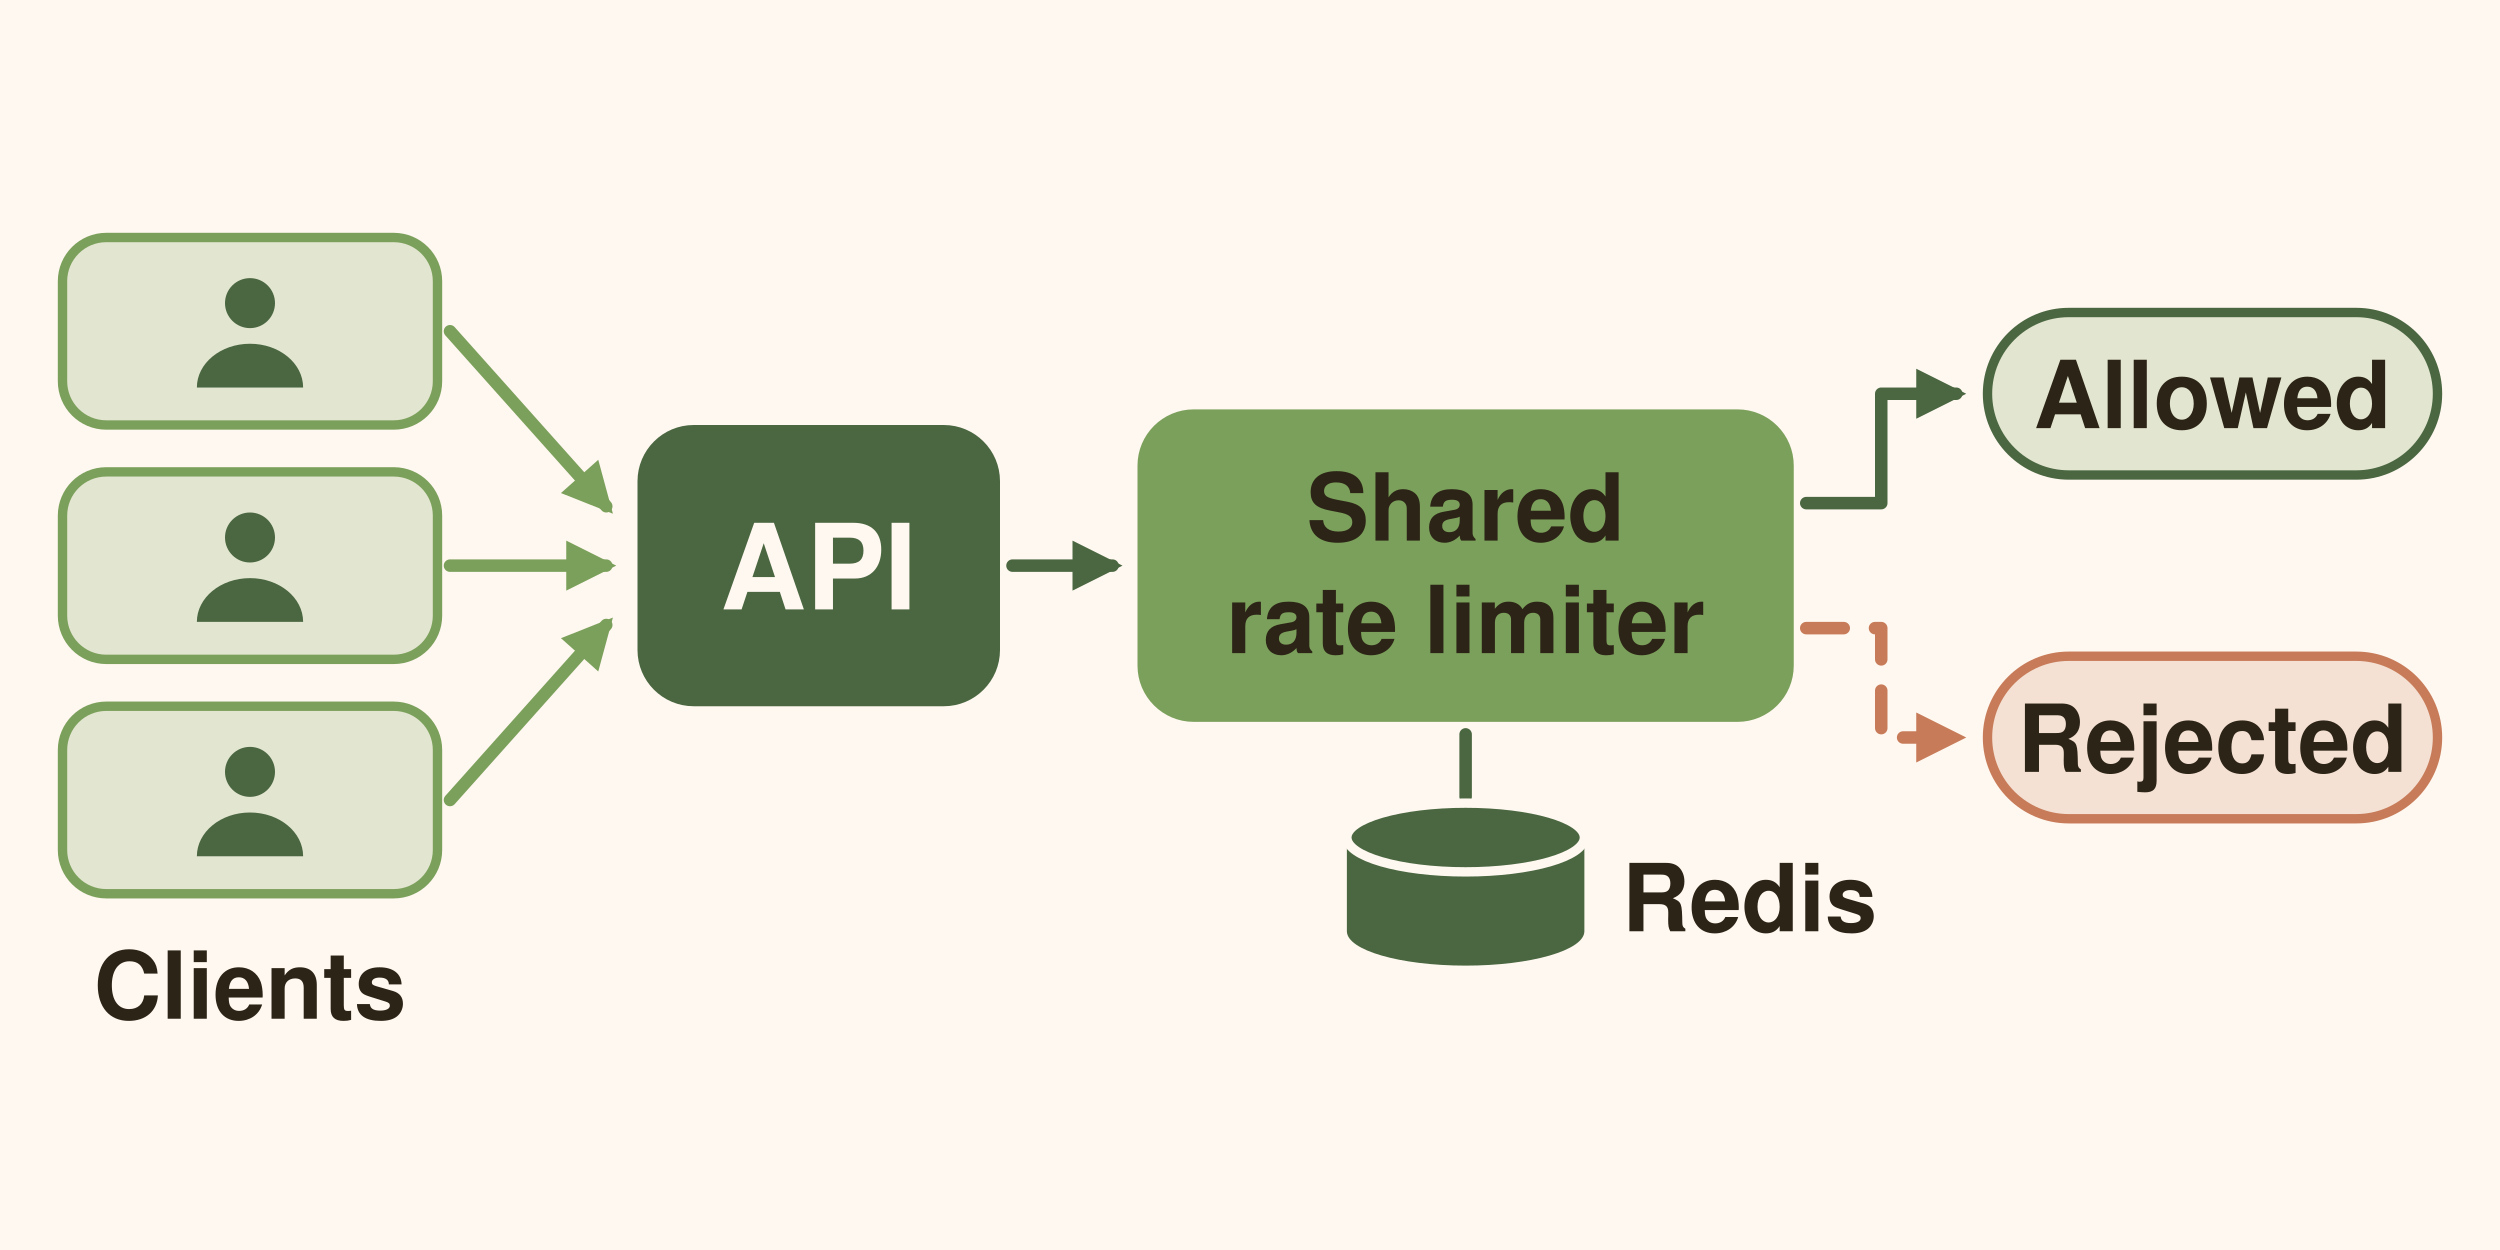
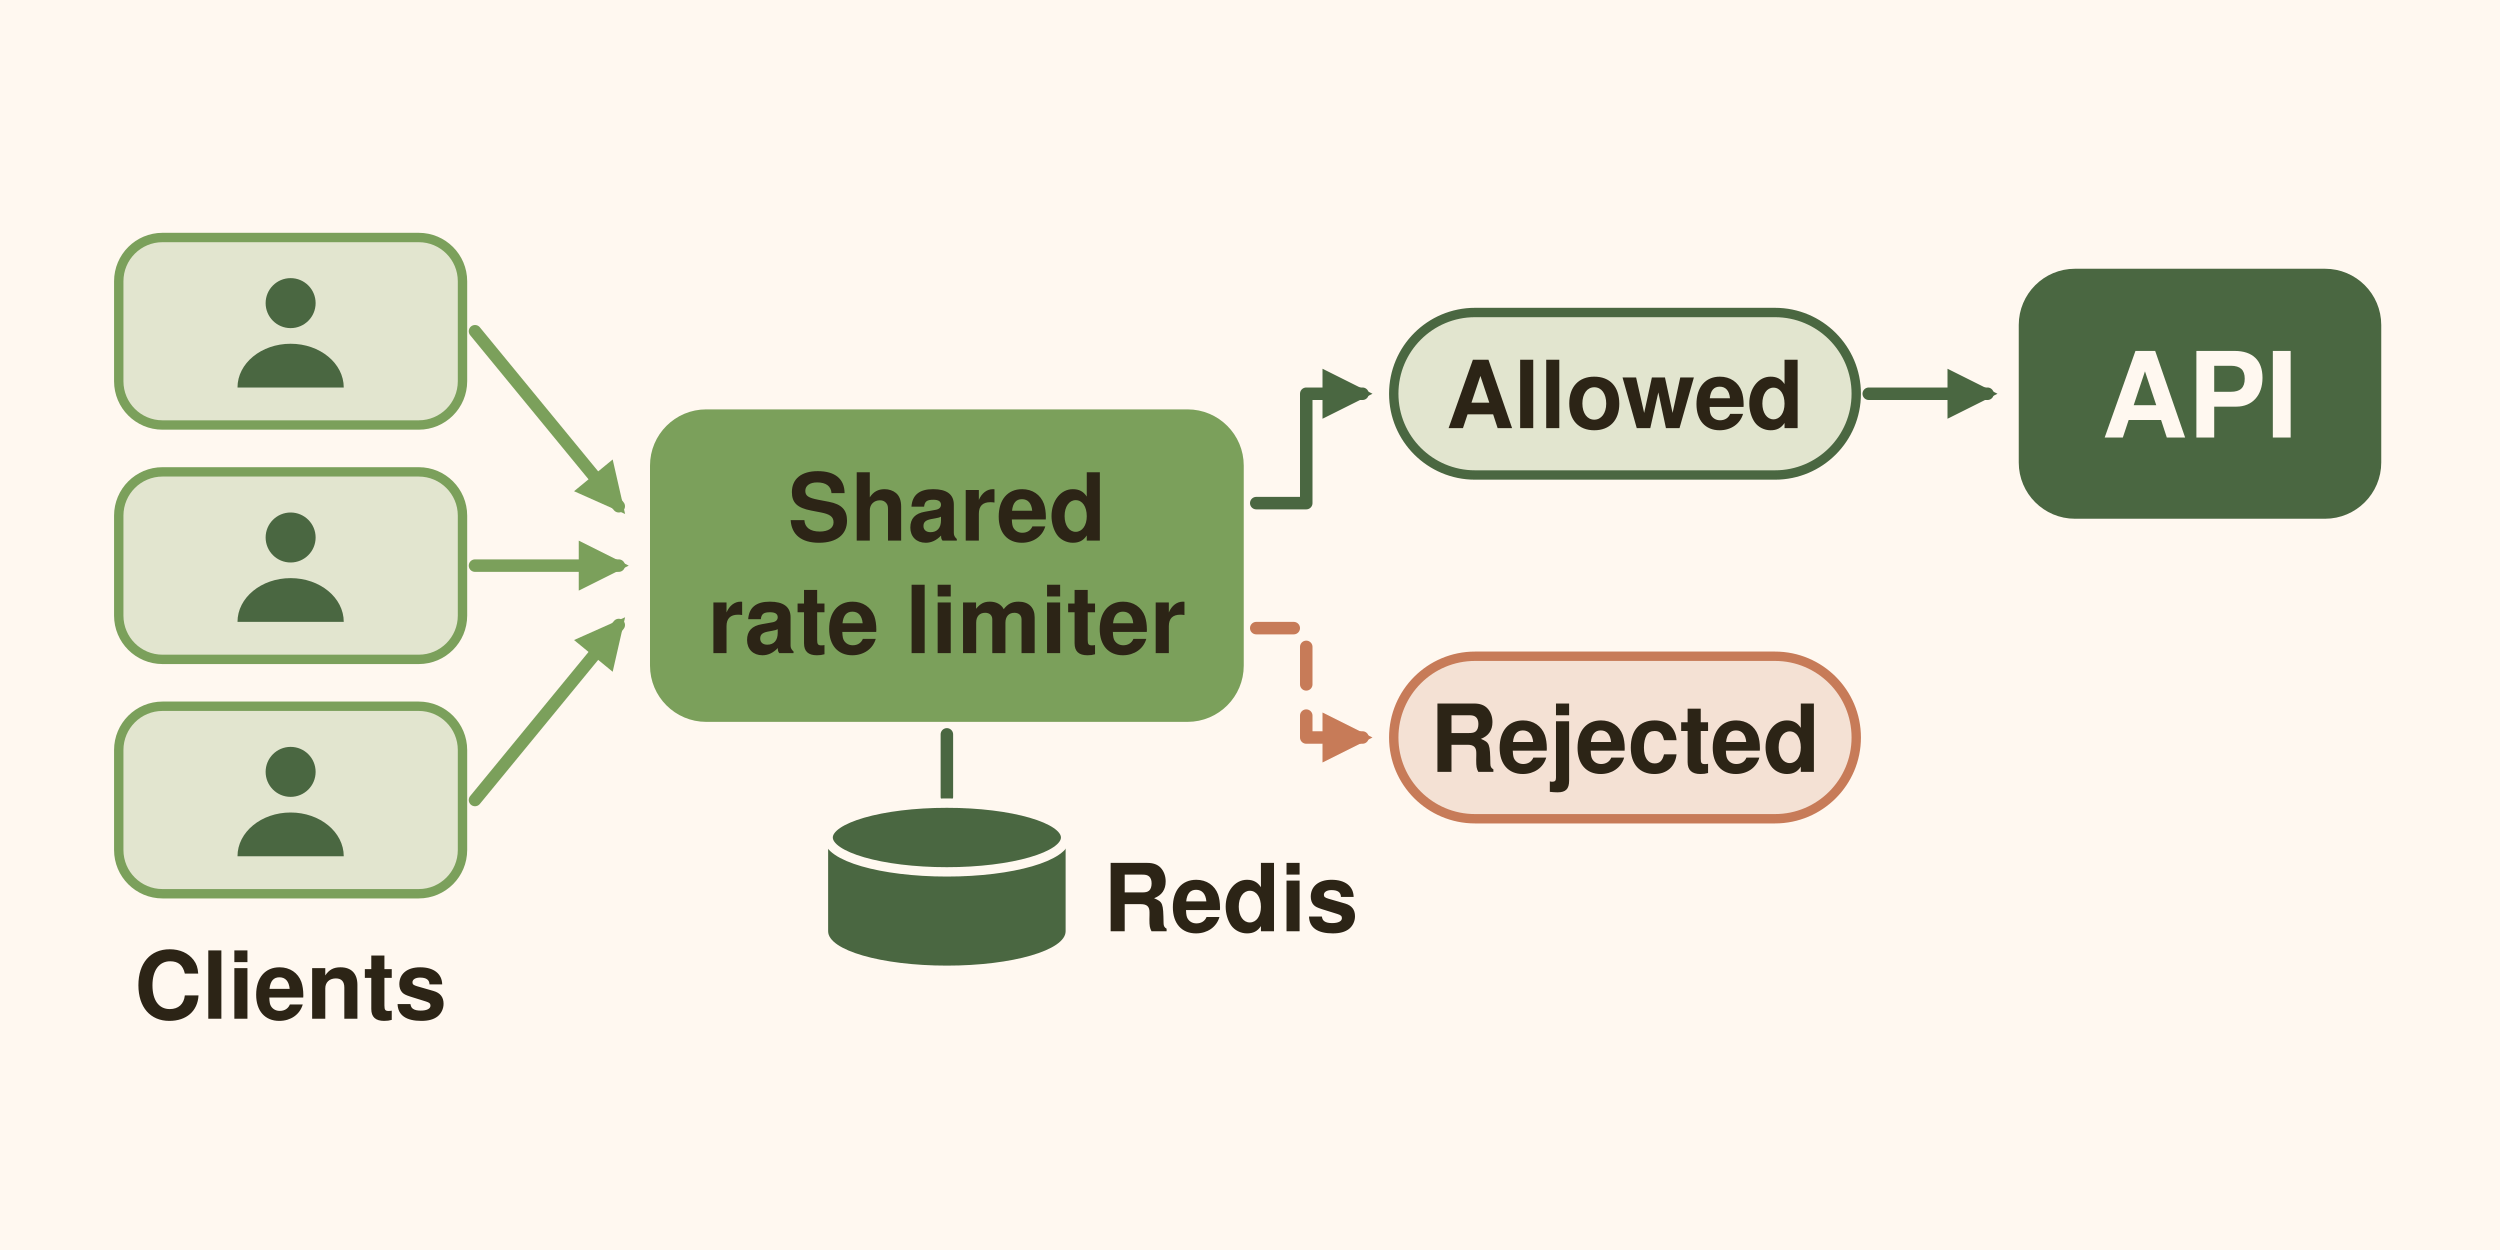
- <svg xmlns="http://www.w3.org/2000/svg" width="800" height="400" viewBox="4 4 800 400" role="img" aria-labelledby="title desc">
+ <svg xmlns="http://www.w3.org/2000/svg" width="800" height="400" viewBox="0 4 800 400" role="img" aria-labelledby="title desc">
  <defs>
    <marker id="arrow-sage" viewBox="0 0 10 10" refX="8" refY="5" markerUnits="userSpaceOnUse" markerWidth="16" markerHeight="16" orient="auto-start-reverse">
      <path d="M0 0 L10 5 L0 10 z" fill="#7BA05B" />
    </marker>
    <marker id="arrow-green" viewBox="0 0 10 10" refX="8" refY="5" markerUnits="userSpaceOnUse" markerWidth="16" markerHeight="16" orient="auto-start-reverse">
      <path d="M0 0 L10 5 L0 10 z" fill="#4A6741" />
    </marker>
    <marker id="arrow-maple" viewBox="0 0 10 10" refX="8" refY="5" markerUnits="userSpaceOnUse" markerWidth="16" markerHeight="16" orient="auto-start-reverse">
      <path d="M0 0 L10 5 L0 10 z" fill="#C77B58" />
    </marker>
  </defs>
-   <rect x="4" y="4" width="800" height="400" fill="#FFF8F0" />
+   <rect x="0" y="4" width="800" height="400" fill="#FFF8F0" />
  <g font-family="-apple-system, BlinkMacSystemFont, 'Segoe UI', Helvetica, Arial, sans-serif" font-size="30" font-weight="600" text-anchor="middle">
    <g fill="#7BA05B" fill-opacity="0.22" stroke="#7BA05B" stroke-width="3">
-       <rect x="24" y="80" width="120" height="60" rx="14" />
-       <rect x="24" y="155" width="120" height="60" rx="14" />
-       <rect x="24" y="230" width="120" height="60" rx="14" />
+       <rect x="38" y="80" width="110" height="60" rx="14" />
+       <rect x="38" y="155" width="110" height="60" rx="14" />
+       <rect x="38" y="230" width="110" height="60" rx="14" />
    </g>
    <g fill="#4A6741">
-       <circle cx="84" cy="101" r="8" />
-       <path d="M67 128 a17 14 0 0 1 34 0 z" />
-       <circle cx="84" cy="176" r="8" />
-       <path d="M67 203 a17 14 0 0 1 34 0 z" />
-       <circle cx="84" cy="251" r="8" />
-       <path d="M67 278 a17 14 0 0 1 34 0 z" />
+       <circle cx="93" cy="101" r="8" />
+       <path d="M76 128 a17 14 0 0 1 34 0 z" />
+       <circle cx="93" cy="176" r="8" />
+       <path d="M76 203 a17 14 0 0 1 34 0 z" />
+       <circle cx="93" cy="251" r="8" />
+       <path d="M76 278 a17 14 0 0 1 34 0 z" />
    </g>
-     <text x="84" y="330" fill="#2C2416">Clients</text>
+     <text x="93" y="330" fill="#2C2416">Clients</text>
    <g fill="none" stroke="#7BA05B" stroke-width="4" stroke-linecap="round" stroke-linejoin="round">
-       <path d="M148 110 L198 166" marker-end="url(#arrow-sage)" />
-       <path d="M148 185 L198 185" marker-end="url(#arrow-sage)" />
-       <path d="M148 260 L198 204" marker-end="url(#arrow-sage)" />
+       <path d="M152 110 L198 166" marker-end="url(#arrow-sage)" />
+       <path d="M152 185 L198 185" marker-end="url(#arrow-sage)" />
+       <path d="M152 260 L198 204" marker-end="url(#arrow-sage)" />
    </g>
-     <rect x="208" y="140" width="116" height="90" rx="18" fill="#4A6741" />
-     <text x="266" y="199" fill="#FFF8F0" font-size="38" font-weight="700">API</text>
-     <path d="M328 185 H360" fill="none" stroke="#4A6741" stroke-width="4" stroke-linecap="round" marker-end="url(#arrow-green)" />
-     <rect x="368" y="135" width="210" height="100" rx="18" fill="#7BA05B" />
-     <text x="473" y="177" fill="#2C2416">Shared</text>
-     <text x="473" y="213" fill="#2C2416">rate limiter</text>
-     <path d="M473 239 V259" fill="none" stroke="#4A6741" stroke-width="4" stroke-linecap="round" />
-     <path d="M435 272 V302 a38 11 0 0 0 76 0 V272 z" fill="#4A6741" />
-     <ellipse cx="473" cy="272" rx="38" ry="11" fill="#4A6741" stroke="#FFF8F0" stroke-width="3" />
-     <text x="523" y="302" text-anchor="start" fill="#2C2416">Redis</text>
-     <path d="M582 165 H606 V130 H630" fill="none" stroke="#4A6741" stroke-width="4" stroke-linecap="round" stroke-linejoin="round" marker-end="url(#arrow-green)" />
-     <rect x="640" y="104" width="144" height="52" rx="26" fill="#7BA05B" fill-opacity="0.22" stroke="#4A6741" stroke-width="3" />
-     <text x="712" y="141" fill="#2C2416">Allowed</text>
-     <path d="M582 205 H606 V240 H630" fill="none" stroke="#C77B58" stroke-width="4" stroke-linecap="round" stroke-linejoin="round" stroke-dasharray="12 10" marker-end="url(#arrow-maple)" />
-     <rect x="640" y="214" width="144" height="52" rx="26" fill="#C77B58" fill-opacity="0.18" stroke="#C77B58" stroke-width="3" />
-     <text x="712" y="251" fill="#2C2416">Rejected</text>
+     <rect x="208" y="135" width="190" height="100" rx="18" fill="#7BA05B" />
+     <text x="303" y="177" fill="#2C2416">Shared</text>
+     <text x="303" y="213" fill="#2C2416">rate limiter</text>
+     <path d="M303 239 V259" fill="none" stroke="#4A6741" stroke-width="4" stroke-linecap="round" />
+     <path d="M265 272 V302 a38 11 0 0 0 76 0 V272 z" fill="#4A6741" />
+     <ellipse cx="303" cy="272" rx="38" ry="11" fill="#4A6741" stroke="#FFF8F0" stroke-width="3" />
+     <text x="353" y="302" text-anchor="start" fill="#2C2416">Redis</text>
+     <path d="M402 165 H418 V130 H436" fill="none" stroke="#4A6741" stroke-width="4" stroke-linecap="round" stroke-linejoin="round" marker-end="url(#arrow-green)" />
+     <rect x="446" y="104" width="148" height="52" rx="26" fill="#7BA05B" fill-opacity="0.22" stroke="#4A6741" stroke-width="3" />
+     <text x="520" y="141" fill="#2C2416">Allowed</text>
+     <path d="M598 130 H636" fill="none" stroke="#4A6741" stroke-width="4" stroke-linecap="round" marker-end="url(#arrow-green)" />
+     <rect x="646" y="90" width="116" height="80" rx="18" fill="#4A6741" />
+     <text x="704" y="144" fill="#FFF8F0" font-size="38" font-weight="700">API</text>
+     <path d="M402 205 H418 V240 H436" fill="none" stroke="#C77B58" stroke-width="4" stroke-linecap="round" stroke-linejoin="round" stroke-dasharray="12 10" marker-end="url(#arrow-maple)" />
+     <rect x="446" y="214" width="148" height="52" rx="26" fill="#C77B58" fill-opacity="0.18" stroke="#C77B58" stroke-width="3" />
+     <text x="520" y="251" fill="#2C2416">Rejected</text>
  </g>
</svg>
